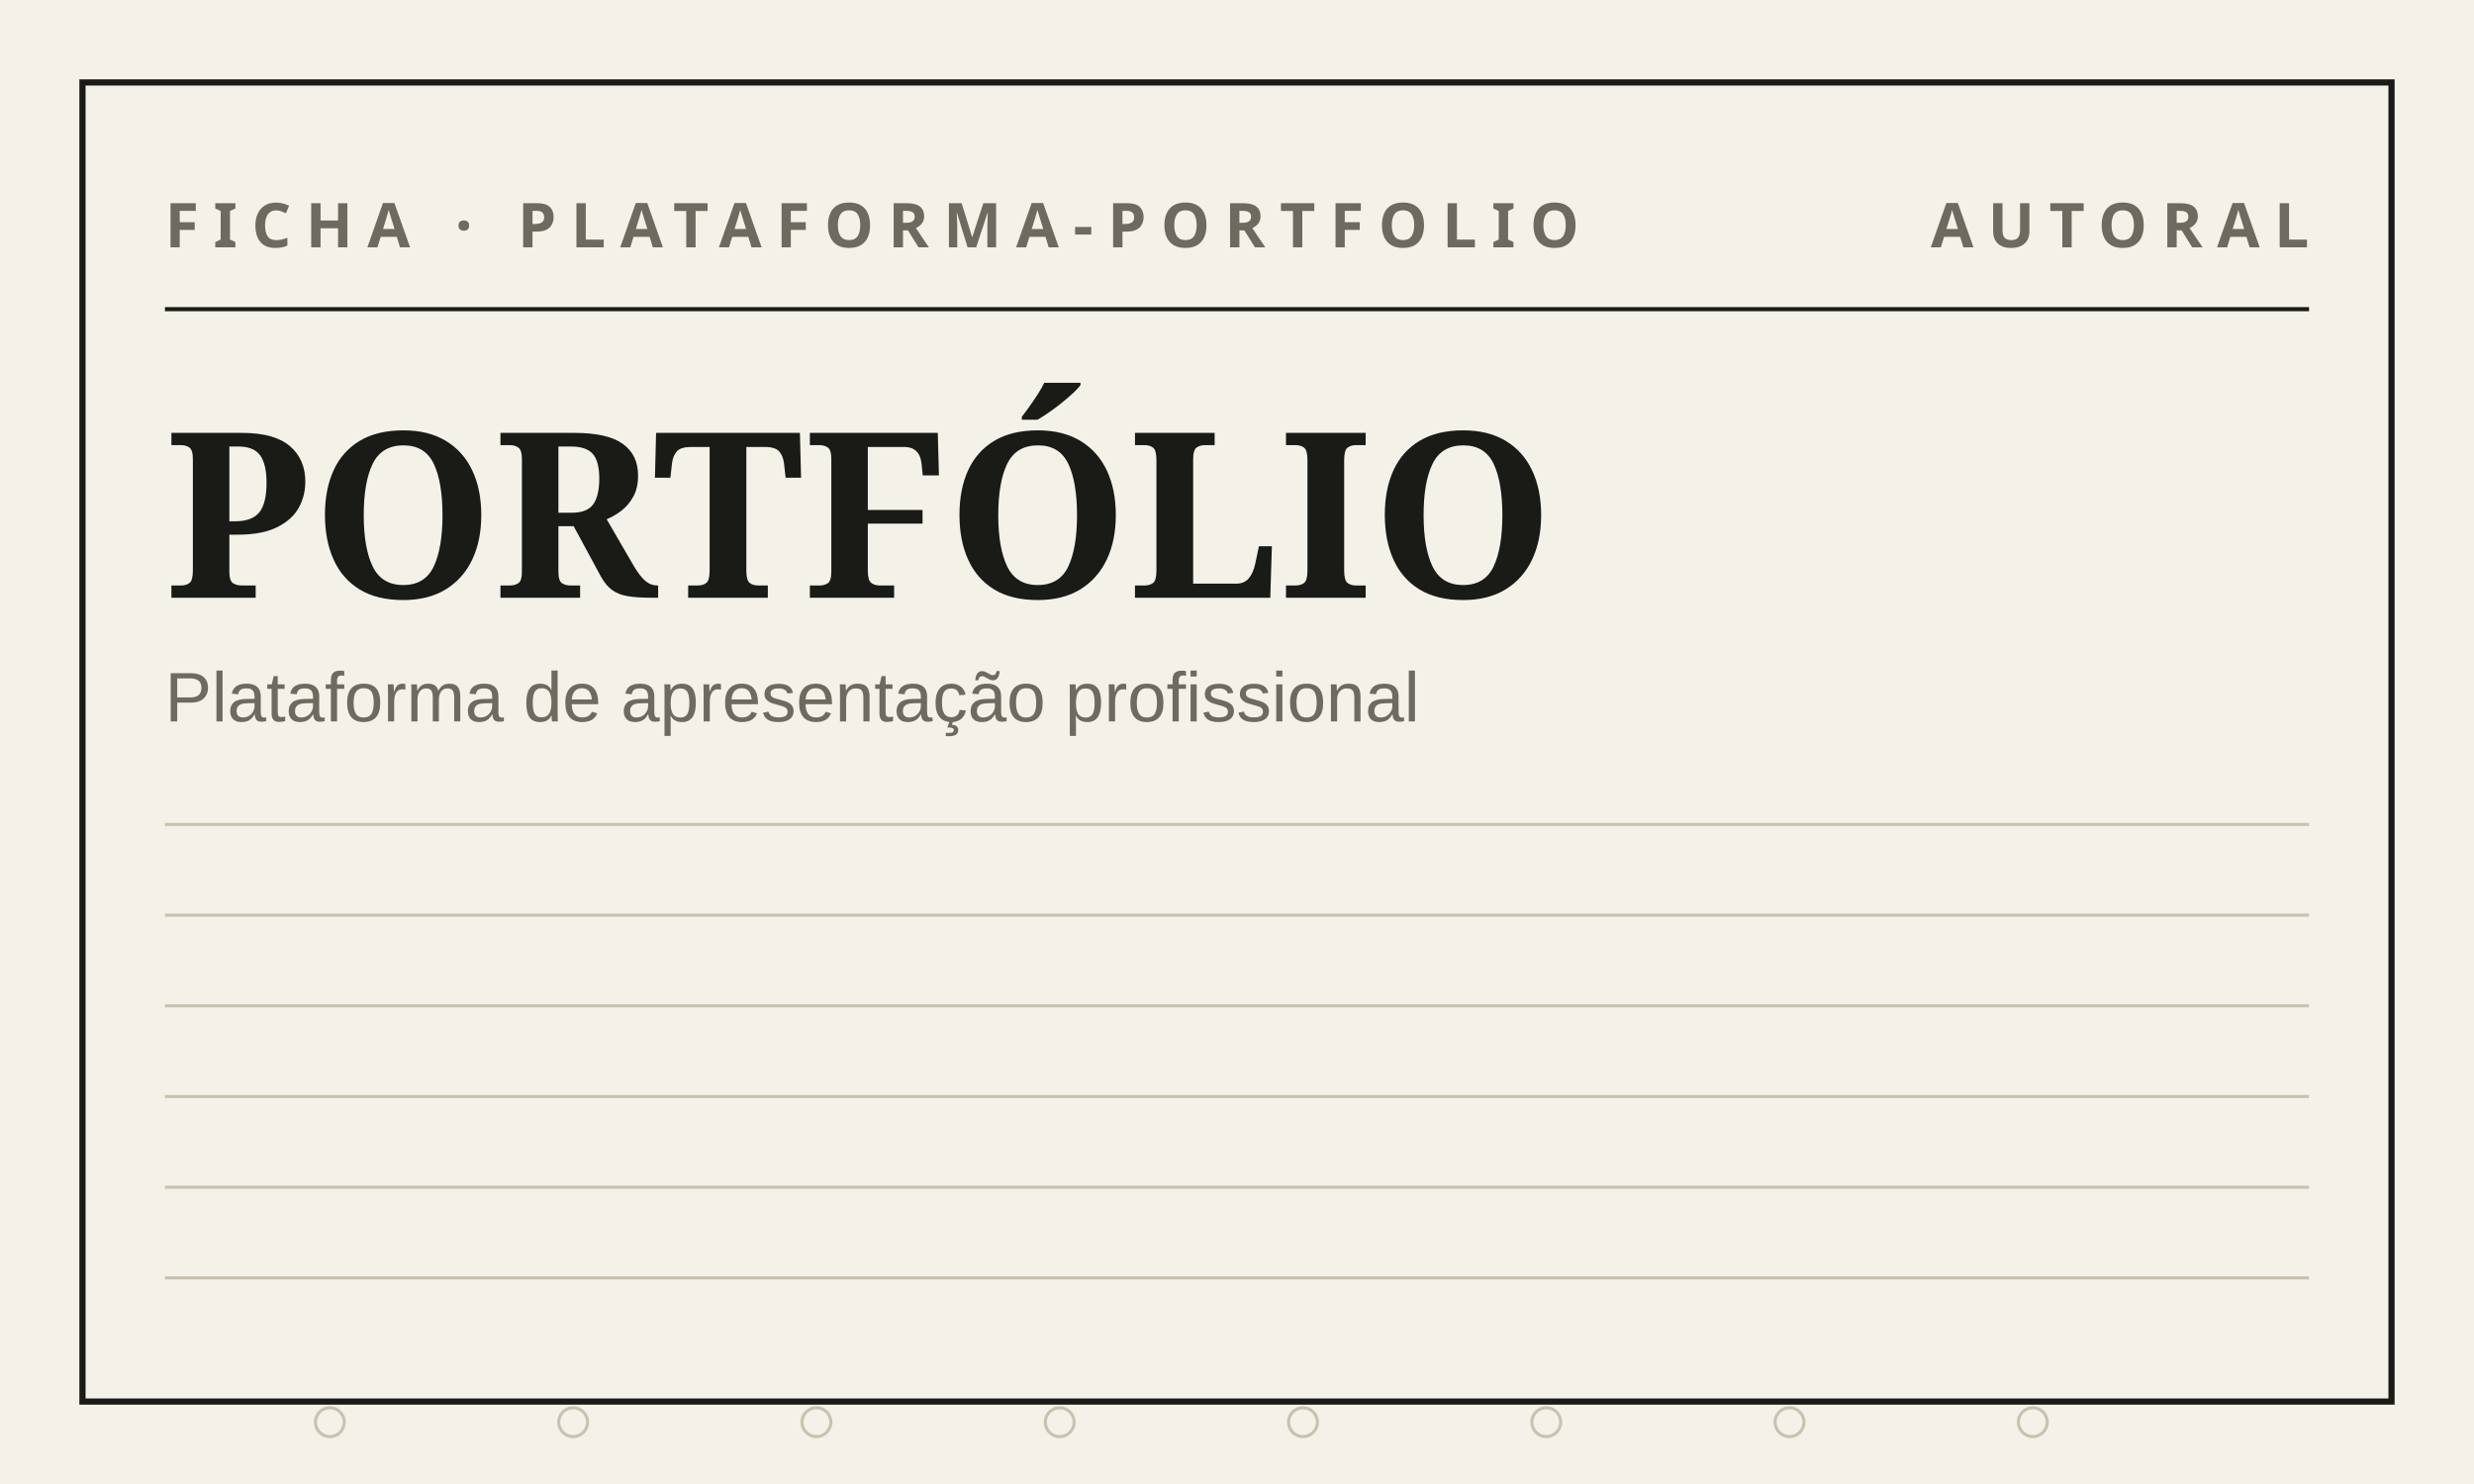
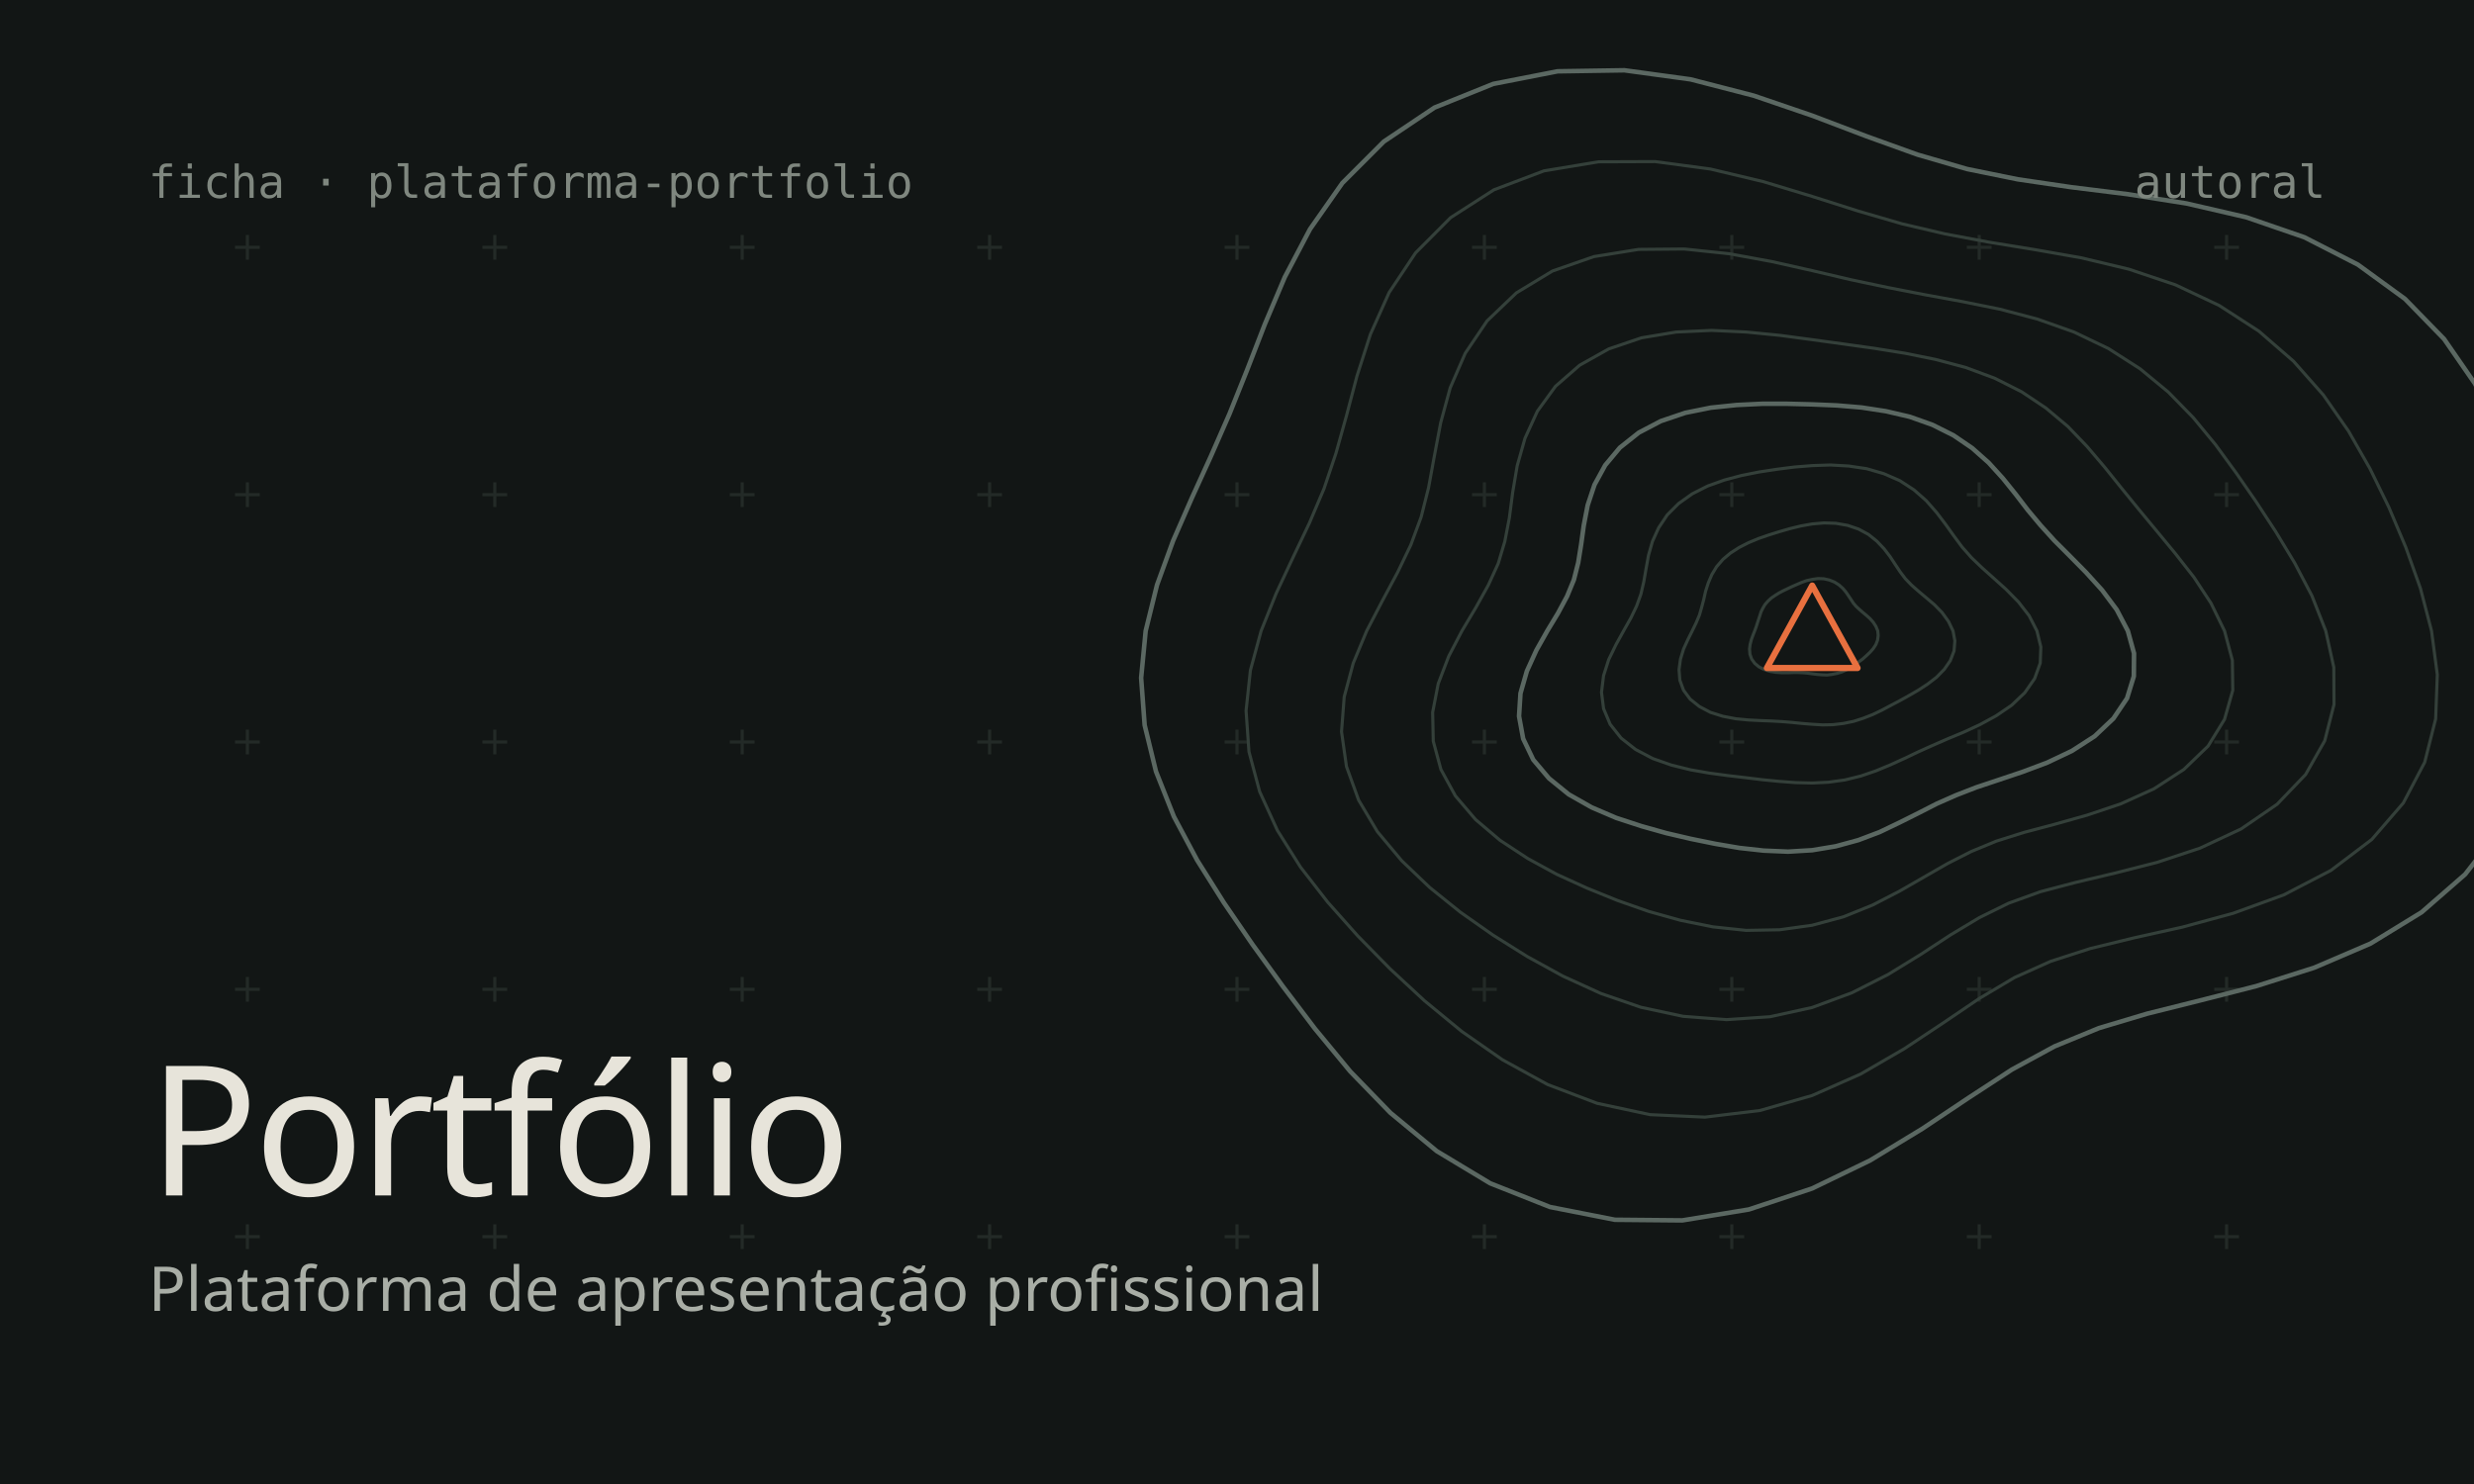
<svg xmlns="http://www.w3.org/2000/svg" viewBox="0 0 1200 720" role="img" aria-labelledby="t-plataforma-portfolio d-plataforma-portfolio">
-   <style>
-     @media (prefers-color-scheme: dark) {
-       [fill="#f4f1e8"] { fill: #242019; }
-       [fill="#1a1a17"] { fill: #efe9db; }
-       [fill="#6f6a5f"] { fill: #b9b1a0; }
-       [stroke="#1a1a17"] { stroke: #efe9db; }
-       [stroke="#c8c2b0"] { stroke: #41392c; }
-     }
-   </style>
-   <rect width="1200" height="720" fill="#f4f1e8" />
-   <rect x="40" y="40" width="1120" height="640" fill="none" stroke="#1a1a17" stroke-width="3" />
-   <line x1="80" y1="150" x2="1120" y2="150" stroke="#1a1a17" stroke-width="2" />
-   <text x="80" y="120" font-family="Archivo Narrow, Arial Narrow, sans-serif" font-size="30" font-weight="700" letter-spacing="7" fill="#6f6a5f">FICHA · PLATAFORMA-PORTFOLIO</text>
-   <text x="1120" y="120" text-anchor="end" font-family="Archivo Narrow, Arial Narrow, sans-serif" font-size="30" font-weight="700" letter-spacing="7" fill="#6f6a5f">AUTORAL</text>
-   <text x="80" y="290" font-family="Zilla Slab, Georgia, serif" font-size="112" font-weight="700" fill="#1a1a17">PORTFÓLIO</text>
-   <text x="80" y="350" font-family="Archivo, Arial, sans-serif" font-size="34" fill="#6f6a5f">Plataforma de apresentação profissional</text>
-   <line x1="80" y1="400" x2="1120" y2="400" stroke="#c8c2b0" stroke-width="1.5" />
-   <line x1="80" y1="444" x2="1120" y2="444" stroke="#c8c2b0" stroke-width="1.5" />
-   <line x1="80" y1="488" x2="1120" y2="488" stroke="#c8c2b0" stroke-width="1.5" />
-   <line x1="80" y1="532" x2="1120" y2="532" stroke="#c8c2b0" stroke-width="1.5" />
-   <line x1="80" y1="576" x2="1120" y2="576" stroke="#c8c2b0" stroke-width="1.5" />
-   <line x1="80" y1="620" x2="1120" y2="620" stroke="#c8c2b0" stroke-width="1.5" />
-   <circle cx="160" cy="690" r="7" fill="none" stroke="#c8c2b0" stroke-width="1.5" />
-   <circle cx="278" cy="690" r="7" fill="none" stroke="#c8c2b0" stroke-width="1.5" />
-   <circle cx="396" cy="690" r="7" fill="none" stroke="#c8c2b0" stroke-width="1.5" />
-   <circle cx="514" cy="690" r="7" fill="none" stroke="#c8c2b0" stroke-width="1.5" />
-   <circle cx="632" cy="690" r="7" fill="none" stroke="#c8c2b0" stroke-width="1.5" />
-   <circle cx="750" cy="690" r="7" fill="none" stroke="#c8c2b0" stroke-width="1.5" />
-   <circle cx="868" cy="690" r="7" fill="none" stroke="#c8c2b0" stroke-width="1.5" />
-   <circle cx="986" cy="690" r="7" fill="none" stroke="#c8c2b0" stroke-width="1.5" />
+   <rect width="1200" height="720" fill="#121615" />
+   <path d="M114 120h12M120 114v12M114 240h12M120 234v12M114 360h12M120 354v12M114 480h12M120 474v12M114 600h12M120 594v12M234 120h12M240 114v12M234 240h12M240 234v12M234 360h12M240 354v12M234 480h12M240 474v12M234 600h12M240 594v12M354 120h12M360 114v12M354 240h12M360 234v12M354 360h12M360 354v12M354 480h12M360 474v12M354 600h12M360 594v12M474 120h12M480 114v12M474 240h12M480 234v12M474 360h12M480 354v12M474 480h12M480 474v12M474 600h12M480 594v12M594 120h12M600 114v12M594 240h12M600 234v12M594 360h12M600 354v12M594 480h12M600 474v12M594 600h12M600 594v12M714 120h12M720 114v12M714 240h12M720 234v12M714 360h12M720 354v12M714 480h12M720 474v12M714 600h12M720 594v12M834 120h12M840 114v12M834 240h12M840 234v12M834 360h12M840 354v12M834 480h12M840 474v12M834 600h12M840 594v12M954 120h12M960 114v12M954 240h12M960 234v12M954 360h12M960 354v12M954 480h12M960 474v12M954 600h12M960 594v12M1074 120h12M1080 114v12M1074 240h12M1080 234v12M1074 360h12M1080 354v12M1074 480h12M1080 474v12M1074 600h12M1080 594v12" stroke="#232a27" stroke-width="1.5" />
+   <path d="M910.8 306.1L911.0 308.3L910.7 310.6L909.9 312.7L908.6 314.7L907.0 316.5L905.2 318.2L903.4 319.8L901.5 321.2L899.6 322.6L897.6 323.8L895.6 325.0L893.4 326.0L891.1 326.7L888.6 327.2L886.2 327.5L883.7 327.4L881.3 327.2L879.0 326.9L876.8 326.6L874.5 326.4L872.3 326.3L869.8 326.3L867.2 326.4L864.4 326.4L861.4 326.2L858.4 325.7L855.6 324.8L853.1 323.5L851.1 321.8L849.6 319.7L848.8 317.4L848.6 314.9L848.9 312.6L849.5 310.3L850.3 308.1L851.1 306.1L851.8 304.2L852.4 302.3L853.0 300.5L853.6 298.7L854.2 296.8L855.1 295.0L856.1 293.3L857.5 291.7L859.1 290.2L861.0 288.9L862.9 287.7L865.0 286.6L867.1 285.6L869.2 284.6L871.5 283.6L873.8 282.6L876.3 281.7L879.0 281.1L881.8 280.7L884.6 280.8L887.3 281.4L889.8 282.4L892.0 283.8L893.9 285.5L895.4 287.3L896.7 289.2L897.9 291.0L899.0 292.7L900.3 294.2L901.8 295.6L903.4 297.0L905.2 298.5L907.0 300.1L908.6 301.9L909.9 303.9ZM947.3 306.1L948.2 310.9L947.8 315.8L946.0 320.5L943.1 324.7L939.3 328.6L935.0 331.9L930.4 334.9L925.9 337.5L921.4 340.0L917.0 342.3L912.7 344.6L908.3 346.7L903.7 348.5L899.0 350.0L894.1 351.0L889.0 351.6L884.0 351.7L879.0 351.4L874.1 351.0L869.2 350.5L864.3 350.1L859.1 349.8L853.7 349.6L847.9 349.3L841.8 348.7L835.6 347.5L829.6 345.6L824.3 342.8L819.8 339.2L816.6 334.9L814.8 330.0L814.4 324.9L815.1 319.8L816.6 314.9L818.7 310.3L820.8 306.1L822.7 302.2L824.3 298.4L825.4 294.6L826.4 290.8L827.3 286.8L828.6 282.8L830.3 278.8L832.6 275.0L835.7 271.4L839.4 268.3L843.6 265.6L848.1 263.3L852.9 261.3L857.8 259.6L862.9 258.0L868.1 256.5L873.4 255.2L879.0 254.2L884.7 253.7L890.5 253.9L896.2 254.9L901.5 256.7L906.3 259.3L910.4 262.6L913.9 266.3L916.8 270.1L919.3 273.9L921.7 277.5L924.2 280.8L927.2 283.9L930.6 286.9L934.3 290.0L938.3 293.4L942.0 297.2L945.1 301.5ZM988.0 306.1L989.9 313.9L989.6 321.7L986.9 329.2L982.1 336.1L975.7 342.2L968.2 347.3L960.3 351.6L952.3 355.3L944.6 358.5L937.3 361.7L930.4 364.8L923.7 368.0L916.9 371.1L909.9 374.0L902.6 376.5L894.9 378.4L887.0 379.5L879.0 379.9L871.0 379.7L862.9 379.1L854.8 378.3L846.6 377.3L838.1 376.3L829.2 375.1L820.0 373.5L810.7 371.2L801.6 368.0L793.3 363.6L786.3 358.1L781.0 351.4L777.8 343.8L776.8 335.9L777.8 327.8L780.3 320.0L783.8 312.8L787.5 306.1L791.0 299.9L793.8 294.1L795.9 288.3L797.3 282.3L798.4 276.0L799.6 269.4L801.5 262.7L804.5 256.1L808.7 249.8L814.2 244.3L820.8 239.6L828.3 235.8L836.4 232.9L844.7 230.7L853.2 229.0L861.7 227.7L870.3 226.6L879.0 225.9L887.8 225.6L896.7 226.1L905.4 227.4L913.7 229.8L921.5 233.2L928.4 237.7L934.3 242.9L939.3 248.6L943.7 254.4L947.7 260.0L951.7 265.4L956.2 270.5L961.3 275.4L967.0 280.5L973.0 285.9L979.0 292.0L984.2 298.7ZM1079.0 306.1L1082.8 320.4L1083.0 334.9L1079.0 349.0L1071.0 362.0L1059.3 373.3L1044.8 382.7L1028.7 390.0L1012.3 395.5L996.3 400.0L981.6 403.9L968.3 408.1L956.2 413.1L944.8 418.9L933.3 425.5L921.3 432.4L908.3 439.1L894.2 444.8L879.0 448.9L863.2 451.1L847.0 451.4L830.9 449.7L815.1 446.5L799.7 442.2L784.6 436.9L769.8 430.9L755.1 424.2L741.0 416.5L727.6 407.7L715.7 397.6L705.9 386.1L698.9 373.3L695.2 359.6L694.9 345.6L697.6 331.7L702.7 318.4L709.1 306.1L715.9 294.7L721.9 283.9L726.7 273.4L729.9 262.7L732.1 251.3L733.7 239.0L735.9 226.0L739.7 212.6L745.7 199.5L754.5 187.4L766.2 177.2L780.3 169.3L796.2 163.9L813.0 161.1L830.2 160.3L847.1 161.1L863.3 162.7L879.0 164.8L894.2 166.9L909.2 169.0L924.1 171.4L938.9 174.4L953.5 178.3L967.5 183.5L980.6 190.1L992.4 198.0L1003.0 206.9L1012.3 216.6L1020.8 226.6L1029.0 236.8L1037.3 247.0L1046.0 257.5L1055.0 268.4L1064.1 280.0L1072.4 292.6ZM1128.1 306.1L1132.0 323.8L1132.1 341.8L1127.6 359.4L1118.3 375.8L1104.5 390.2L1087.0 402.2L1067.1 411.5L1046.3 418.4L1025.9 423.6L1006.9 428.1L989.8 432.6L974.3 438.2L960.1 445.2L946.1 453.6L931.6 463.1L915.8 472.8L898.2 481.7L879.0 488.8L858.5 493.3L837.4 494.7L816.4 493.1L795.9 488.7L776.5 482.0L758.1 473.6L740.8 464.1L724.2 453.7L708.4 442.6L693.5 430.6L679.9 417.6L668.1 403.5L659.0 388.2L653.1 371.9L650.7 355.0L652.0 338.1L656.4 321.7L662.9 306.1L670.5 291.5L677.9 277.7L684.3 264.4L689.3 250.9L692.9 236.7L695.7 221.4L698.8 205.1L703.4 188.2L710.7 171.4L721.3 155.7L735.5 142.1L753.0 131.5L773.1 124.5L794.8 121.0L816.9 120.8L838.7 123.1L859.4 126.9L879.0 131.3L897.7 135.7L915.7 139.5L933.7 143.0L951.7 146.3L970.0 150.0L988.2 154.8L1006.0 161.1L1022.7 169.1L1038.0 178.9L1051.7 190.2L1063.8 202.6L1074.6 215.7L1084.6 229.4L1094.3 243.4L1103.8 257.9L1113.0 273.1L1121.4 289.1ZM1179.4 306.1L1182.2 327.3L1181.4 348.8L1176.1 369.8L1165.7 389.6L1150.4 407.3L1130.6 422.3L1107.7 434.2L1083.2 443.1L1058.6 449.8L1035.2 455.0L1013.9 460.2L994.7 466.4L977.1 474.3L960.1 484.4L942.7 496.2L923.7 508.8L902.5 521.1L879.0 531.5L853.6 538.8L827.0 542.0L800.4 540.8L774.7 535.3L750.7 526.2L728.8 514.2L709.0 500.4L690.9 485.5L674.2 470.0L658.6 454.1L644.0 437.7L630.8 420.7L619.6 402.9L611.0 384.1L605.8 364.7L604.4 344.8L606.5 325.2L611.7 306.1L619.0 287.9L627.1 270.6L635.1 253.8L642.2 237.1L648.0 219.9L653.1 201.7L658.2 182.4L664.7 162.2L673.8 141.9L686.6 122.7L703.6 105.6L724.6 92.1L748.9 82.9L775.4 78.5L802.8 78.4L829.6 82.0L855.2 88.1L879.0 95.3L901.3 102.4L922.6 108.6L943.5 113.5L964.8 117.5L986.9 121.1L1009.6 125.1L1032.6 130.6L1055.2 138.2L1076.4 148.2L1095.7 160.7L1112.5 175.3L1126.9 191.6L1139.1 209.1L1149.5 227.3L1158.7 246.1L1166.9 265.5L1174.0 285.4Z" fill="none" stroke="#34403a" stroke-width="1.5" stroke-linejoin="round" />
+   <path d="M1032.1 306.1L1035.1 317.0L1035.0 328.1L1031.7 338.8L1025.1 348.6L1016.0 357.2L1005.0 364.3L993.0 370.0L981.0 374.5L969.4 378.4L958.6 382.0L948.8 385.8L939.5 389.9L930.5 394.5L921.3 399.1L911.7 403.7L901.4 407.6L890.4 410.6L879.0 412.5L867.3 413.2L855.5 412.7L843.7 411.4L832.0 409.4L820.2 407.0L808.2 404.2L796.1 400.8L783.9 396.8L772.0 391.7L760.9 385.4L751.3 377.6L743.7 368.6L738.8 358.4L736.8 347.5L737.5 336.4L740.6 325.6L745.2 315.5L750.5 306.1L755.7 297.5L760.1 289.3L763.4 281.3L765.5 273.0L766.9 264.3L768.2 254.9L770.1 245.1L773.4 235.2L778.6 225.7L785.7 217.2L794.9 209.9L805.6 204.3L817.4 200.3L829.8 197.8L842.3 196.5L854.7 195.9L867.0 195.9L879.0 196.2L891.0 196.7L902.9 197.7L914.7 199.5L926.3 202.2L937.3 206.1L947.5 211.2L956.6 217.4L964.6 224.5L971.5 232.1L977.7 239.8L983.6 247.5L989.8 254.9L996.5 262.3L1003.9 269.7L1011.7 277.6L1019.6 286.3L1026.7 295.8ZM1233.1 306.1L1233.2 330.9L1230.4 355.7L1223.6 380.0L1212.1 403.1L1195.7 424.2L1174.6 442.6L1149.8 457.8L1122.5 469.5L1094.5 478.4L1067.1 485.4L1041.5 491.8L1018.1 498.8L996.5 507.7L975.9 518.9L954.9 532.6L932.3 547.7L907.1 563.0L879.0 576.6L848.3 586.8L816.0 592.1L783.3 591.8L751.8 585.6L722.8 574.1L696.9 558.5L674.4 539.9L654.9 519.8L637.8 499.1L622.2 478.5L607.5 458.2L593.6 437.9L580.7 417.4L569.4 396.2L560.7 374.3L555.2 351.8L553.5 328.9L555.7 306.1L561.2 283.8L569.0 262.4L578.1 241.6L587.4 221.2L596.4 200.7L604.9 179.5L613.5 157.3L623.2 134.4L635.4 111.2L651.1 88.8L671.2 68.7L695.8 52.2L724.3 40.7L755.5 34.6L787.9 34.1L820.0 38.5L850.6 46.4L879.0 56.1L905.3 66.1L930.0 75.0L954.1 82.0L978.7 87.0L1004.5 90.8L1031.9 94.2L1060.5 98.7L1089.5 105.4L1117.7 115.1L1143.7 128.4L1166.5 145.0L1185.5 164.5L1200.5 186.2L1211.9 209.2L1220.4 232.9L1226.5 257.1L1230.7 281.5Z" fill="none" stroke="#5b6862" stroke-width="2.2" stroke-linejoin="round" />
+   <path d="M879.0 284.1 901.0 324.1H857.0Z" fill="none" stroke="#e8703f" stroke-width="3" stroke-linejoin="round" />
+   <text x="72" y="96" font-family="Martian Mono, ui-monospace, monospace" font-size="22" fill="#7f877f">ficha · plataforma-portfolio</text>
+   <text x="1128" y="96" text-anchor="end" font-family="Martian Mono, ui-monospace, monospace" font-size="22" fill="#7f877f">autoral</text>
+   <text x="72" y="580" font-family="Geologica, Segoe UI, system-ui, sans-serif" font-size="88" font-weight="300" letter-spacing="-2" fill="#e7e4da">Portfólio</text>
+   <text x="72" y="636" font-family="Geologica, Segoe UI, system-ui, sans-serif" font-size="30" font-weight="300" fill="#a9aea6">Plataforma de apresentação profissional</text>
</svg>
